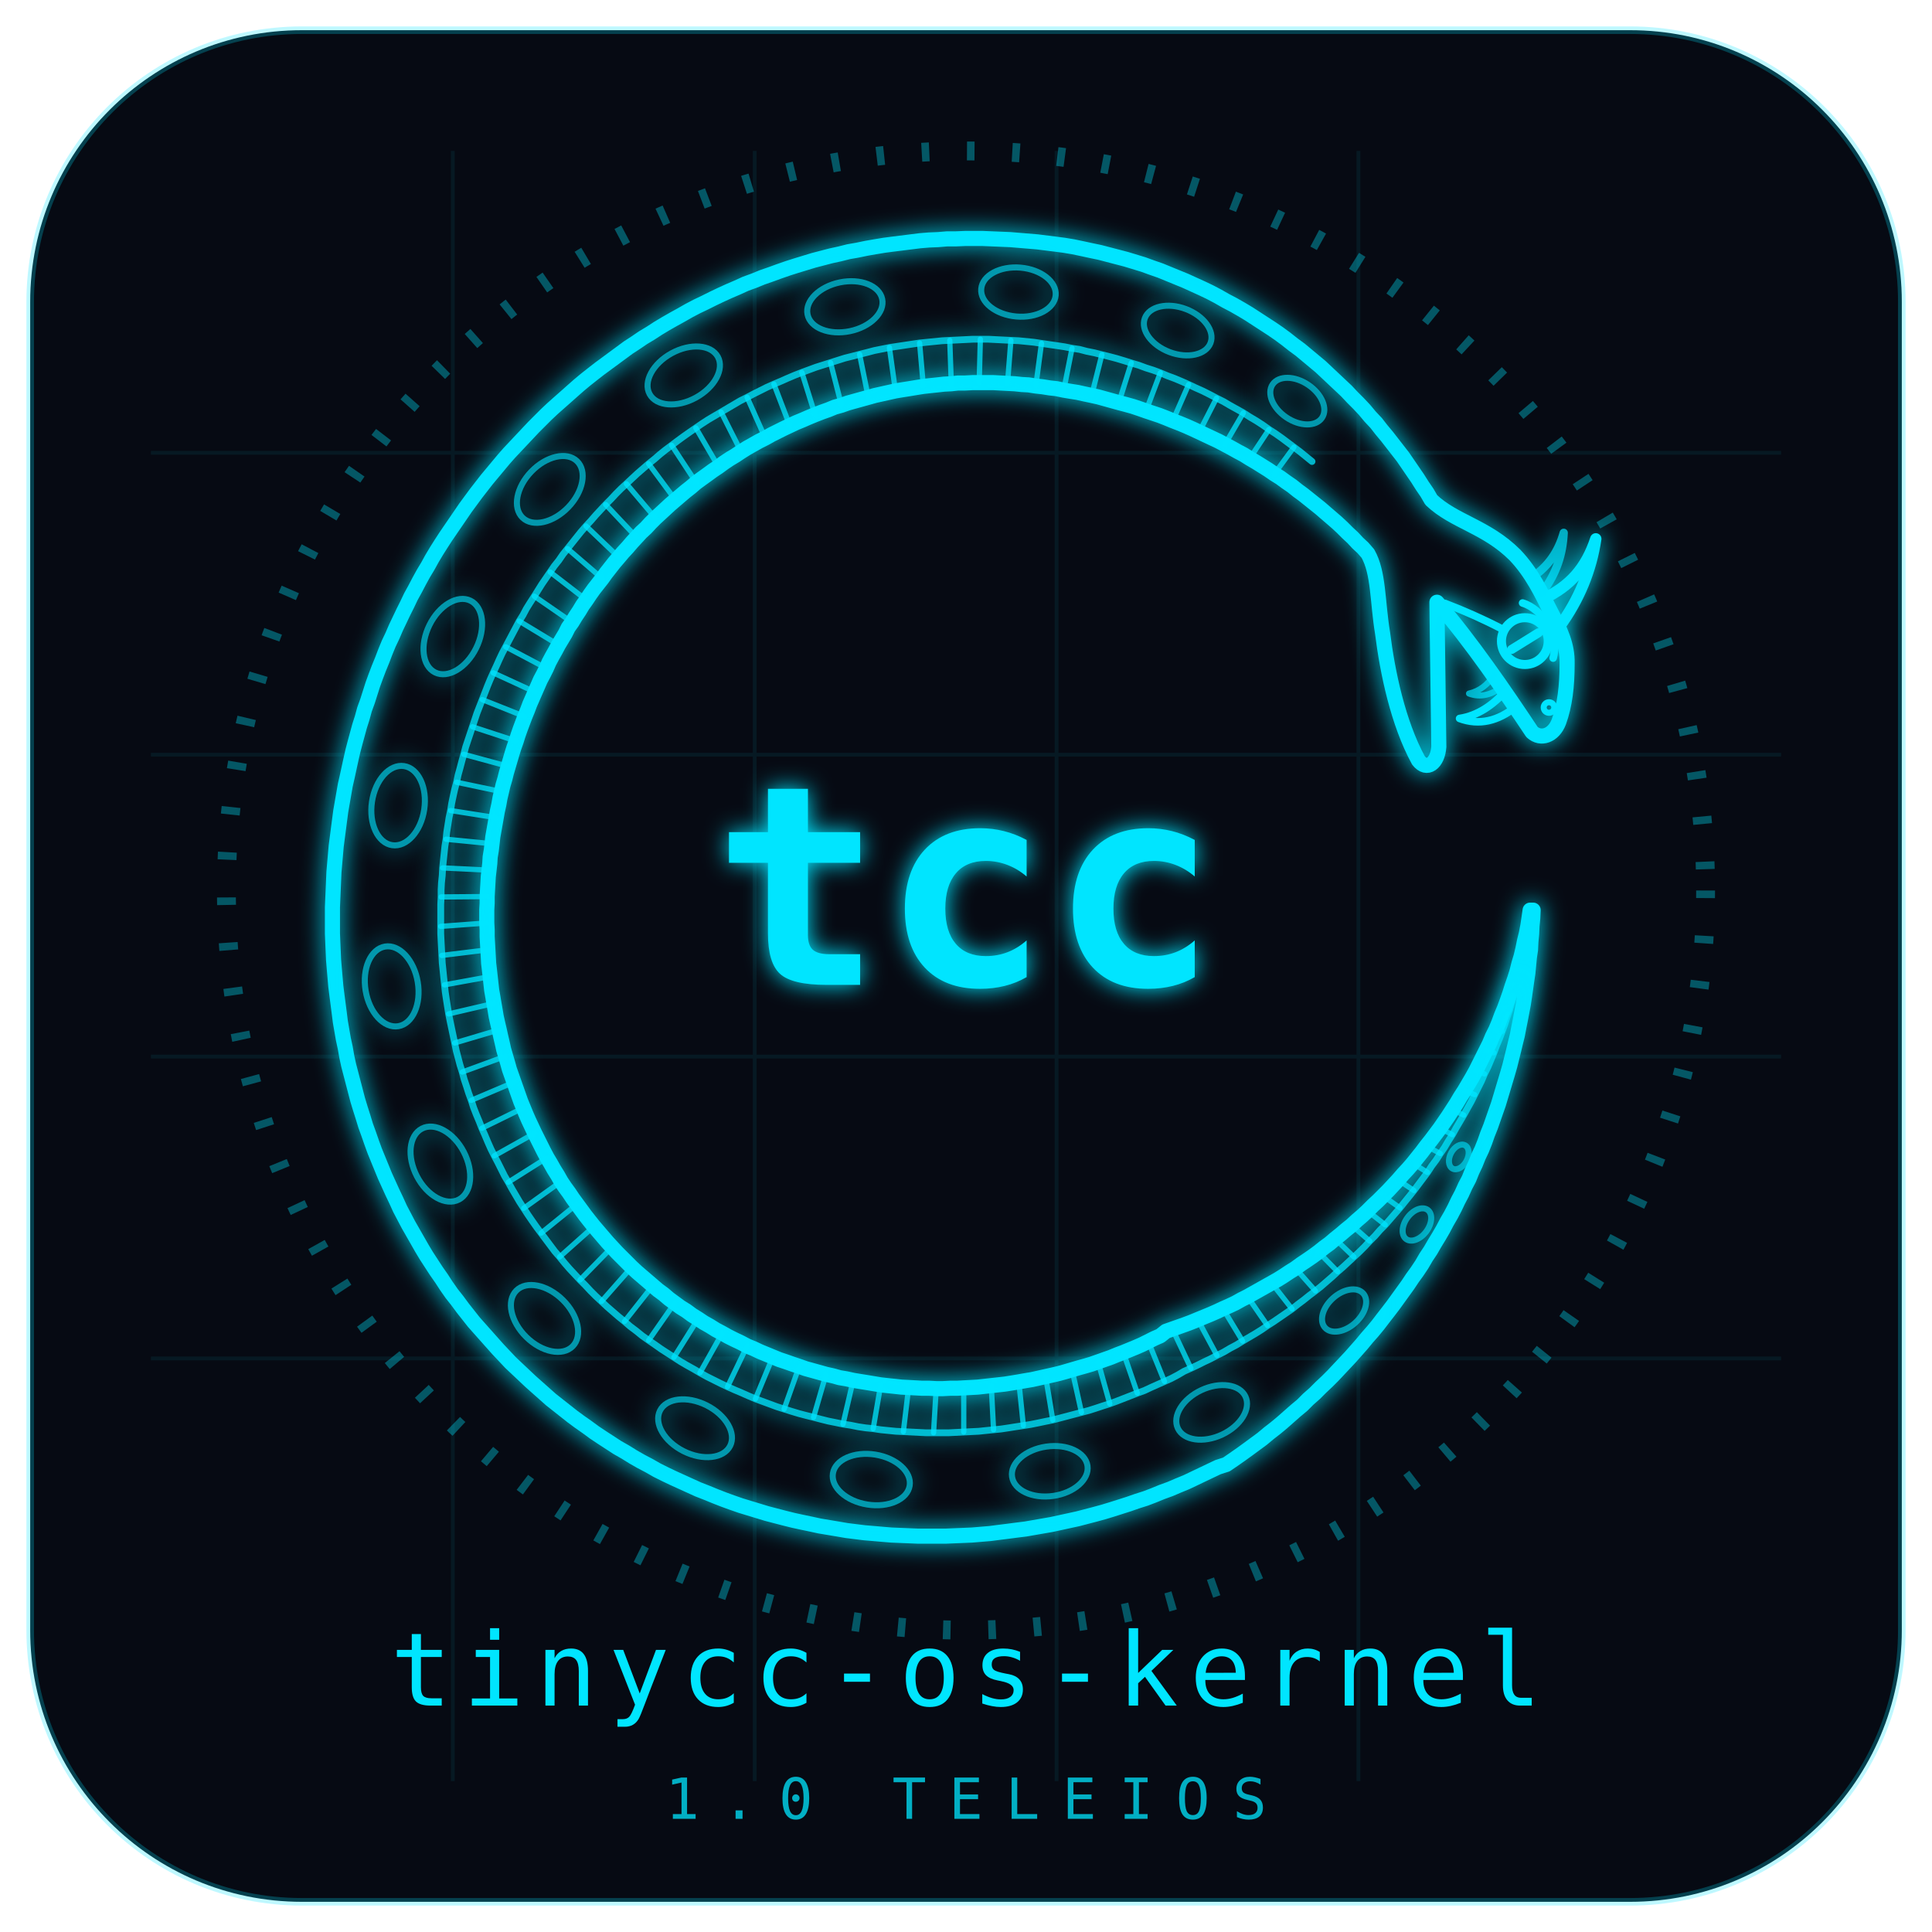
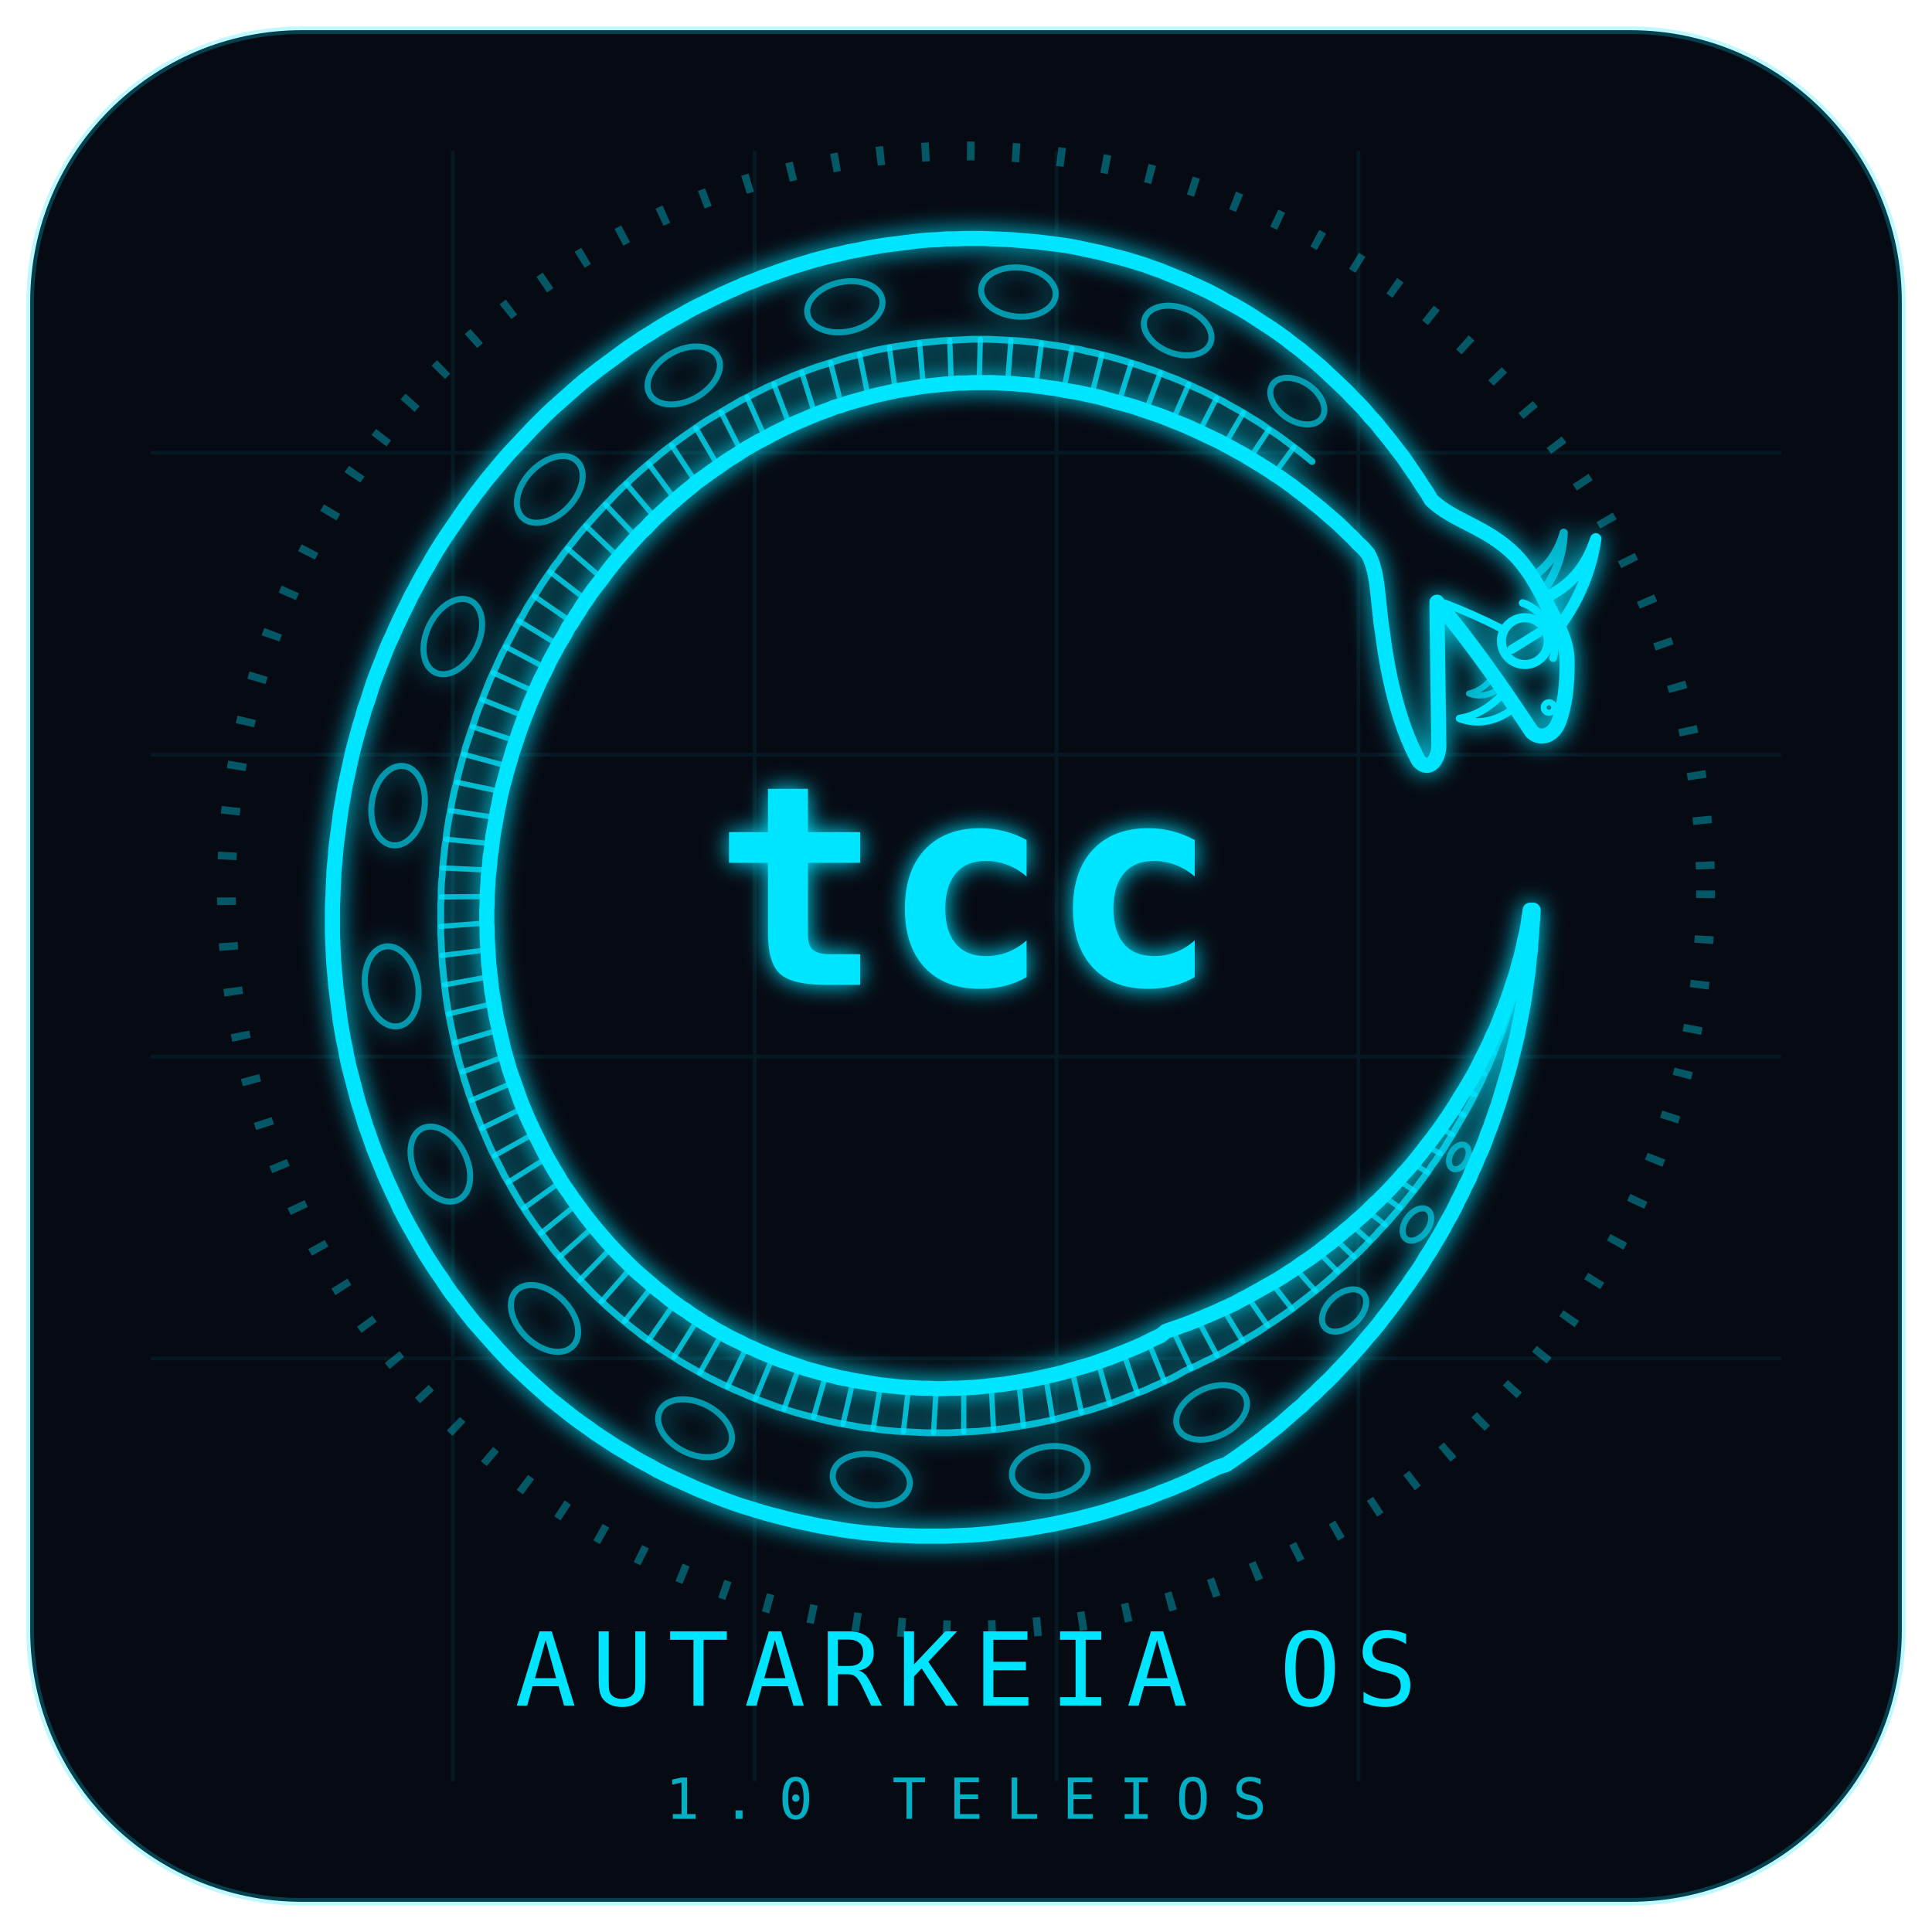
<svg xmlns="http://www.w3.org/2000/svg" width="512" height="512" viewBox="0 0 512 512">
  <defs>
    <filter id="glow" x="-20%" y="-20%" width="140%" height="140%">
      <feGaussianBlur stdDeviation="3" result="b" />
      <feMerge>
        <feMergeNode in="b" />
        <feMergeNode in="SourceGraphic" />
      </feMerge>
    </filter>
  </defs>
  <rect x="8" y="8" width="496" height="496" rx="72" fill="#060a13" />
  <rect x="8" y="8" width="496" height="496" rx="72" fill="none" stroke="#00e5ff" stroke-opacity="0.25" stroke-width="2" />
  <g stroke="#00e5ff" stroke-opacity="0.07" stroke-width="1">
    <path d="M40 120 H472 M40 200 H472 M40 280 H472 M40 360 H472 M120 40 V472 M200 40 V472 M280 40 V472 M360 40 V472" />
  </g>
  <circle cx="256" cy="236" r="196" fill="none" stroke="#00e5ff" stroke-opacity="0.35" stroke-width="5" stroke-dasharray="2 10" />
  <g fill="none" stroke="#00e5ff" stroke-linejoin="round" stroke-linecap="round" filter="url(#glow)">
    <path d="M406.3 241.2 L406.2 243.3 L406.0 245.4 L405.9 247.5 L405.7 249.6 L405.6 251.7 L405.3 253.7 L405.1 255.8 L404.9 257.9 L404.6 259.9 L404.3 262.0 L404.0 264.1 L403.7 266.1 L403.3 268.2 L402.9 270.3 L402.5 272.3 L402.1 274.4 L401.6 276.4 L401.1 278.5 L400.6 280.5 L400.1 282.5 L399.5 284.6 L398.9 286.6 L398.3 288.6 L397.7 290.6 L397.1 292.6 L396.4 294.6 L395.7 296.6 L395.0 298.6 L394.2 300.6 L393.5 302.6 L392.7 304.6 L391.8 306.5 L391.0 308.5 L390.1 310.4 L389.3 312.4 L388.3 314.3 L387.4 316.3 L386.4 318.2 L385.5 320.1 L384.5 322.0 L383.4 323.9 L382.4 325.8 L381.3 327.7 L380.2 329.5 L379.1 331.4 L377.9 333.2 L376.8 335.1 L375.6 336.9 L374.3 338.7 L373.1 340.5 L371.8 342.3 L370.5 344.1 L369.2 345.9 L367.9 347.6 L366.5 349.4 L365.2 351.1 L363.8 352.8 L362.3 354.5 L360.9 356.2 L359.4 357.9 L357.9 359.6 L356.4 361.2 L354.8 362.9 L353.3 364.5 L351.7 366.1 L350.0 367.7 L348.4 369.3 L346.7 370.8 L345.1 372.4 L343.3 373.9 L341.6 375.4 L339.9 376.9 L338.1 378.4 L336.3 379.8 L334.5 381.3 L332.6 382.7 L330.7 384.1 L328.9 385.4 L326.9 386.8 L325.0 388.1 L322.8 388.8 L320.7 389.8 L318.6 390.8 L316.5 391.8 L314.4 392.8 L312.2 393.7 L310.1 394.6 L307.9 395.4 L305.7 396.3 L303.6 397.1 L301.4 397.8 L299.1 398.6 L296.9 399.3 L294.7 400.0 L292.4 400.7 L290.2 401.3 L287.9 401.9 L285.6 402.5 L283.3 403.0 L281.0 403.5 L278.7 404.0 L276.4 404.4 L274.1 404.8 L271.8 405.2 L269.4 405.5 L267.1 405.8 L264.7 406.1 L262.4 406.4 L260.0 406.6 L257.6 406.8 L255.3 406.9 L252.9 407.0 L250.5 407.1 L248.1 407.1 L245.8 407.1 L243.4 407.1 L241.0 407.0 L238.6 406.9 L236.2 406.8 L233.8 406.6 L231.5 406.4 L229.1 406.2 L226.7 405.9 L224.3 405.6 L222.0 405.2 L219.6 404.8 L217.2 404.4 L214.9 403.9 L212.5 403.4 L210.2 402.9 L207.8 402.3 L205.5 401.7 L203.2 401.1 L200.9 400.4 L198.6 399.7 L196.3 399.0 L194.0 398.2 L191.8 397.4 L189.5 396.5 L187.3 395.6 L185.0 394.7 L182.8 393.7 L180.6 392.7 L178.4 391.7 L176.3 390.7 L174.1 389.6 L172.0 388.4 L169.9 387.3 L167.8 386.1 L165.7 384.8 L163.6 383.6 L161.6 382.3 L159.6 381.0 L157.5 379.6 L155.6 378.2 L153.6 376.8 L151.7 375.4 L149.8 373.9 L147.9 372.4 L146.0 370.9 L144.2 369.3 L142.4 367.7 L140.6 366.1 L138.8 364.4 L137.1 362.8 L135.3 361.1 L133.7 359.4 L132.0 357.6 L130.4 355.8 L128.8 354.0 L127.2 352.2 L125.6 350.4 L124.1 348.5 L122.6 346.6 L121.2 344.7 L119.7 342.8 L118.3 340.8 L117.0 338.8 L115.6 336.8 L114.3 334.8 L113.0 332.8 L111.8 330.8 L110.6 328.7 L109.4 326.6 L108.2 324.5 L107.1 322.4 L106.0 320.3 L105.0 318.1 L104.0 316.0 L103.0 313.8 L102.0 311.6 L101.1 309.4 L100.2 307.2 L99.3 305.0 L98.5 302.8 L97.7 300.5 L96.9 298.3 L96.2 296.0 L95.5 293.8 L94.8 291.5 L94.2 289.2 L93.6 286.9 L93.0 284.6 L92.4 282.3 L91.9 280.0 L91.5 277.7 L91.0 275.4 L90.6 273.1 L90.2 270.8 L89.9 268.4 L89.6 266.1 L89.3 263.8 L89.0 261.4 L88.8 259.1 L88.6 256.8 L88.4 254.4 L88.3 252.1 L88.2 249.8 L88.1 247.4 L88.1 245.1 L88.1 242.8 L88.1 240.4 L88.2 238.1 L88.3 235.8 L88.4 233.4 L88.5 231.1 L88.7 228.8 L88.9 226.5 L89.1 224.2 L89.4 221.9 L89.7 219.6 L90.0 217.3 L90.3 215.0 L90.7 212.7 L91.1 210.4 L91.5 208.1 L92.0 205.9 L92.5 203.6 L93.0 201.3 L93.5 199.1 L94.1 196.8 L94.7 194.6 L95.3 192.4 L96.0 190.2 L96.6 188.0 L97.4 185.8 L98.1 183.6 L98.8 181.4 L99.6 179.2 L100.4 177.1 L101.3 174.9 L102.1 172.8 L103.0 170.6 L104.0 168.5 L104.9 166.4 L105.9 164.3 L106.9 162.2 L107.9 160.2 L108.9 158.1 L110.0 156.1 L111.1 154.0 L112.2 152.0 L113.4 150.0 L114.5 148.0 L115.7 146.0 L116.9 144.1 L118.2 142.1 L119.5 140.2 L120.8 138.3 L122.1 136.4 L123.4 134.5 L124.8 132.6 L126.2 130.7 L127.6 128.9 L129.0 127.1 L130.5 125.3 L132.0 123.5 L133.5 121.7 L135.0 120.0 L136.6 118.3 L138.2 116.6 L139.8 114.9 L141.4 113.2 L143.1 111.5 L144.7 109.9 L146.4 108.3 L148.2 106.7 L149.9 105.2 L151.7 103.6 L153.4 102.1 L155.2 100.6 L157.1 99.1 L158.9 97.7 L160.8 96.3 L162.7 94.9 L164.6 93.5 L166.5 92.1 L168.5 90.8 L170.4 89.5 L172.4 88.3 L174.4 87.0 L176.4 85.8 L178.5 84.6 L180.5 83.5 L182.6 82.3 L184.7 81.2 L186.8 80.2 L189.0 79.1 L191.1 78.1 L193.3 77.1 L195.4 76.2 L197.6 75.2 L199.8 74.4 L202.0 73.5 L204.3 72.7 L206.5 71.9 L208.8 71.1 L211.0 70.4 L213.3 69.7 L215.6 69.0 L217.9 68.4 L220.2 67.8 L222.5 67.3 L224.9 66.7 L227.2 66.3 L229.6 65.8 L231.9 65.4 L234.3 65.0 L236.6 64.7 L239.0 64.4 L241.4 64.1 L243.8 63.8 L246.2 63.6 L248.6 63.5 L251.0 63.3 L253.3 63.3 L255.7 63.2 L258.1 63.2 L260.5 63.2 L262.9 63.3 L265.3 63.4 L267.7 63.5 L270.1 63.7 L272.5 63.9 L274.9 64.1 L277.3 64.4 L279.7 64.7 L282.0 65.0 L284.4 65.4 L286.8 65.9 L289.1 66.4 L291.5 66.9 L293.8 67.5 L296.1 68.1 L298.4 68.7 L300.7 69.4 L303.0 70.1 L305.2 70.9 L307.5 71.7 L309.7 72.6 L311.9 73.5 L314.1 74.4 L316.3 75.4 L318.5 76.4 L320.6 77.4 L322.7 78.5 L324.8 79.7 L326.9 80.8 L329.0 82.0 L331.0 83.2 L333.0 84.5 L335.0 85.8 L337.0 87.1 L338.9 88.4 L340.8 89.8 L342.7 91.3 L344.6 92.7 L346.4 94.2 L348.2 95.7 L350.0 97.2 L351.7 98.8 L353.4 100.4 L355.1 102.0 L356.8 103.6 L358.4 105.3 L360.0 106.9 L361.6 108.6 L363.1 110.4 L364.7 112.1 L366.1 113.9 L367.6 115.7 L369.0 117.5 L370.4 119.3 L371.8 121.1 L373.1 123.0 L374.4 124.9 L375.7 126.8 L376.9 128.7 L378.2 130.6 L379.3 132.5 L379.3 132.5 C385.4 138.3 393.9 139.5 401.5 147.1 C406.0 151.8 408.7 157.6 410.6 161.4 C413.6 167.1 415.4 171.0 415.3 175.8 C415.3 181.9 414.7 186.9 413.1 191.3 C411.7 195.0 408.3 196.1 406.0 194.0 C398.8 183.2 389.9 170.1 380.8 159.6 L381.3 197.9 C381.0 202.3 378.1 204.4 375.9 201.5 C370.5 191.6 367.7 178.2 366.4 167.8 C365.0 159.3 365.4 151.8 362.5 146.7 L361.2 145.2 L359.8 143.9 L358.5 142.5 L357.1 141.2 L355.7 139.8 L354.3 138.5 L352.8 137.2 L351.4 136.0 L349.9 134.7 L348.4 133.5 L346.9 132.3 L345.4 131.1 L343.9 130.0 L342.4 128.8 L340.8 127.7 L339.3 126.6 L337.7 125.6 L336.1 124.5 L334.5 123.5 L332.9 122.5 L331.2 121.5 L329.6 120.5 L327.9 119.6 L326.3 118.7 L324.6 117.8 L322.9 116.9 L321.2 116.1 L319.5 115.3 L317.8 114.5 L316.1 113.7 L314.3 112.9 L312.6 112.2 L310.8 111.5 L309.1 110.8 L307.3 110.1 L305.5 109.5 L303.7 108.9 L302.0 108.3 L300.2 107.7 L298.4 107.2 L296.5 106.7 L294.7 106.2 L292.9 105.7 L291.1 105.2 L289.3 104.8 L287.4 104.4 L285.6 104.0 L283.7 103.7 L281.9 103.4 L280.0 103.0 L278.2 102.8 L276.3 102.5 L274.5 102.3 L272.6 102.0 L270.8 101.9 L268.9 101.7 L267.0 101.6 L265.1 101.5 L263.3 101.4 L261.4 101.4 L259.5 101.4 L257.7 101.4 L255.8 101.5 L253.9 101.5 L252.1 101.7 L250.2 101.8 L248.4 102.0 L246.5 102.2 L244.7 102.4 L242.8 102.7 L241.0 103.0 L239.1 103.3 L237.3 103.6 L235.5 104.0 L233.7 104.4 L231.9 104.8 L230.1 105.3 L228.3 105.8 L226.5 106.3 L224.7 106.8 L223.0 107.4 L221.2 107.9 L219.5 108.6 L217.8 109.2 L216.0 109.9 L214.3 110.6 L212.7 111.3 L211.0 112.0 L209.3 112.8 L207.6 113.6 L206.0 114.4 L204.4 115.2 L202.8 116.1 L201.2 116.9 L199.6 117.8 L198.0 118.7 L196.4 119.7 L194.9 120.7 L193.4 121.6 L191.9 122.6 L190.4 123.7 L188.9 124.7 L187.4 125.8 L186.0 126.8 L184.5 127.9 L183.1 129.1 L181.7 130.2 L180.4 131.3 L179.0 132.5 L177.6 133.7 L176.3 134.9 L175.0 136.1 L173.7 137.3 L172.4 138.6 L171.2 139.9 L169.9 141.1 L168.7 142.4 L167.5 143.7 L166.3 145.1 L165.1 146.4 L164.0 147.7 L162.8 149.1 L161.7 150.5 L160.6 151.9 L159.6 153.3 L158.5 154.7 L157.4 156.1 L156.4 157.5 L155.4 159.0 L154.4 160.4 L153.5 161.9 L152.5 163.4 L151.6 164.9 L150.6 166.3 L149.8 167.9 L148.9 169.4 L148.0 170.9 L147.2 172.4 L146.3 174.0 L145.5 175.5 L144.8 177.1 L144.0 178.7 L143.2 180.2 L142.5 181.8 L141.8 183.4 L141.1 185.0 L140.4 186.6 L139.8 188.2 L139.1 189.9 L138.5 191.5 L137.9 193.1 L137.3 194.8 L136.8 196.4 L136.2 198.1 L135.7 199.7 L135.2 201.4 L134.7 203.1 L134.2 204.8 L133.8 206.4 L133.3 208.1 L132.9 209.8 L132.5 211.5 L132.2 213.2 L131.8 215.0 L131.5 216.7 L131.2 218.4 L130.9 220.1 L130.6 221.8 L130.4 223.6 L130.2 225.3 L129.9 227.1 L129.8 228.8 L129.6 230.6 L129.4 232.3 L129.3 234.1 L129.2 235.8 L129.1 237.6 L129.1 239.3 L129.0 241.1 L129.0 242.9 L129.0 244.6 L129.1 246.4 L129.1 248.2 L129.2 250.0 L129.3 251.7 L129.4 253.5 L129.5 255.3 L129.7 257.0 L129.9 258.8 L130.1 260.6 L130.3 262.4 L130.6 264.1 L130.9 265.9 L131.2 267.6 L131.5 269.4 L131.9 271.2 L132.3 272.9 L132.7 274.7 L133.1 276.4 L133.5 278.2 L134.0 279.9 L134.5 281.6 L135.0 283.4 L135.6 285.1 L136.2 286.8 L136.8 288.5 L137.4 290.2 L138.0 291.9 L138.7 293.6 L139.4 295.3 L140.1 296.9 L140.9 298.6 L141.7 300.3 L142.5 301.9 L143.3 303.5 L144.1 305.1 L145.0 306.8 L145.9 308.3 L146.8 309.9 L147.8 311.5 L148.7 313.1 L149.7 314.6 L150.8 316.1 L151.8 317.6 L152.9 319.1 L154.0 320.6 L155.1 322.1 L156.2 323.5 L157.4 325.0 L158.6 326.4 L159.8 327.8 L161.0 329.2 L162.2 330.5 L163.5 331.9 L164.8 333.2 L166.1 334.5 L167.4 335.8 L168.8 337.1 L170.2 338.3 L171.6 339.5 L173.0 340.7 L174.4 341.9 L175.9 343.0 L177.3 344.2 L178.8 345.3 L180.3 346.4 L181.9 347.4 L183.4 348.5 L185.0 349.5 L186.5 350.5 L188.1 351.4 L189.7 352.4 L191.4 353.3 L193.0 354.2 L194.6 355.0 L196.3 355.8 L198.0 356.7 L199.7 357.4 L201.4 358.2 L203.1 358.9 L204.8 359.6 L206.5 360.3 L208.3 360.9 L210.0 361.5 L211.8 362.1 L213.5 362.7 L215.3 363.2 L217.1 363.7 L218.9 364.2 L220.7 364.6 L222.5 365.1 L224.3 365.4 L226.1 365.8 L227.9 366.1 L229.8 366.4 L231.6 366.7 L233.4 367.0 L235.2 367.2 L237.1 367.4 L238.9 367.6 L240.8 367.7 L242.6 367.8 L244.4 367.9 L246.3 367.9 L248.1 368.0 L249.9 368.0 L251.8 367.9 L253.6 367.9 L255.4 367.8 L257.3 367.7 L259.1 367.6 L260.9 367.4 L262.7 367.2 L264.5 367.0 L266.3 366.8 L268.2 366.5 L270.0 366.2 L271.7 365.9 L273.5 365.6 L275.3 365.2 L277.1 364.8 L278.9 364.4 L280.6 364.0 L282.4 363.5 L284.1 363.0 L285.8 362.5 L287.6 362.0 L289.3 361.5 L291.0 360.9 L292.7 360.3 L294.4 359.7 L296.1 359.0 L297.7 358.4 L299.4 357.7 L301.1 357.0 L302.7 356.3 L304.3 355.5 L305.9 354.7 L307.5 354.0 L309.0 352.8 L310.7 352.2 L312.4 351.6 L314.1 351.0 L315.7 350.4 L317.4 349.7 L319.1 349.0 L320.8 348.3 L322.4 347.6 L324.1 346.8 L325.7 346.1 L327.4 345.3 L329.0 344.4 L330.6 343.6 L332.2 342.7 L333.8 341.8 L335.4 340.9 L337.0 340.0 L338.6 339.1 L340.2 338.1 L341.7 337.1 L343.3 336.1 L344.8 335.0 L346.3 334.0 L347.9 332.9 L349.4 331.8 L350.9 330.6 L352.4 329.5 L353.8 328.3 L355.3 327.1 L356.7 325.9 L358.2 324.7 L359.6 323.4 L361.0 322.2 L362.4 320.9 L363.8 319.5 L365.2 318.2 L366.5 316.9 L367.9 315.5 L369.2 314.1 L370.5 312.7 L371.8 311.2 L373.1 309.8 L374.4 308.3 L375.6 306.8 L376.8 305.3 L378.0 303.7 L379.2 302.2 L380.4 300.6 L381.6 299.0 L382.7 297.4 L383.8 295.8 L384.9 294.1 L386.0 292.4 L387.0 290.7 L388.1 289.0 L389.1 287.3 L390.1 285.6 L391.1 283.8 L392.0 282.0 L392.9 280.2 L393.8 278.4 L394.7 276.6 L395.5 274.7 L396.4 272.9 L397.2 271.0 L397.9 269.1 L398.7 267.2 L399.4 265.3 L400.1 263.3 L400.7 261.4 L401.4 259.4 L402.0 257.5 L402.5 255.5 L403.1 253.5 L403.6 251.4 L404.0 249.4 L404.5 247.4 L404.9 245.3 L405.2 243.3 L405.5 241.2 Z" stroke-width="4" />
    <path d="M409.0 158.7 C416.1 155.3 420.3 150.6 422.9 142.8 C421.7 151.0 418.5 158.9 413.3 166.0" stroke-width="3" />
    <path d="M406.1 152.9 C410.3 150.1 413.0 146.2 414.4 141.2 C414.1 146.8 412.6 151.8 408.7 157.0" stroke-width="2.2" stroke-opacity="0.7" />
    <path d="M403.5 159.8 C408.8 161.4 413.3 168.5 411.6 174.4" stroke-width="2" />
    <path d="M401.7 187.3 C397.0 191.1 392.0 192.3 386.8 190.4 C391.6 189.7 395.7 186.8 398.9 183.2" stroke-width="2" />
    <path d="M398.0 182.0 C395.3 184.2 392.2 184.9 389.3 183.8 C392.3 183.1 394.2 181.4 395.9 179.0" stroke-width="1.6" stroke-opacity="0.7" />
    <path d="M397.9 166.6 C393.3 164.2 387.9 161.8 382.9 159.9" stroke-width="2" />
    <path d="M381.5 163.9 C380.9 169.1 380.5 174.0 381.0 178.3" stroke-width="1.6" stroke-opacity="0.7" />
    <circle cx="404.1" cy="169.9" r="6.2" stroke-width="2.4" />
    <path d="M407.7 167.7 L400.6 172.1" stroke-width="2.4" />
    <circle cx="410.5" cy="187.5" r="1.4" stroke-width="1.6" />
  </g>
  <g fill="none" stroke="#00e5ff" stroke-linecap="round" stroke-opacity="0.75" filter="url(#glow)">
    <path d="M347.7 122.3 L346.1 121.0 L344.5 119.7 L342.9 118.5 L341.3 117.3 L339.7 116.1 L338.0 114.9 L336.3 113.8 L334.6 112.6 L332.9 111.5 L331.2 110.5 L329.5 109.4 L327.7 108.4 L325.9 107.4 L324.2 106.4 L322.4 105.5 L320.5 104.5 L318.7 103.6 L316.9 102.8 L315.0 101.9 L313.2 101.1 L311.3 100.3 L309.4 99.6 L307.5 98.8 L305.6 98.1 L303.7 97.5 L301.8 96.8 L299.8 96.2 L297.9 95.6 L295.9 95.0 L294.0 94.5 L292.0 94.0 L290.0 93.5 L288.0 93.1 L286.1 92.6 L284.1 92.3 L282.1 91.9 L280.1 91.6 L278.0 91.3 L276.0 91.0 L274.0 90.7 L272.0 90.5 L270.0 90.3 L267.9 90.2 L265.9 90.1 L263.9 90.0 L261.9 89.9 L259.8 89.9 L257.8 89.9 L255.8 90.0 L253.8 90.1 L251.7 90.2 L249.7 90.3 L247.7 90.5 L245.7 90.7 L243.7 90.9 L241.7 91.2 L239.7 91.5 L237.7 91.8 L235.7 92.1 L233.7 92.5 L231.7 92.9 L229.8 93.4 L227.8 93.9 L225.9 94.4 L223.9 94.9 L222.0 95.5 L220.1 96.1 L218.2 96.7 L216.3 97.3 L214.4 98.0 L212.5 98.7 L210.7 99.4 L208.8 100.2 L207.0 101.0 L205.1 101.8 L203.3 102.6 L201.5 103.5 L199.7 104.4 L198.0 105.3 L196.2 106.2 L194.5 107.2 L192.8 108.2 L191.1 109.2 L189.4 110.2 L187.7 111.2 L186.0 112.3 L184.4 113.4 L182.8 114.5 L181.1 115.7 L179.6 116.8 L178.0 118.0 L176.4 119.2 L174.9 120.4 L173.4 121.7 L171.9 122.9 L170.4 124.2 L168.9 125.5 L167.5 126.8 L166.0 128.2 L164.6 129.5 L163.2 130.9 L161.9 132.3 L160.5 133.7 L159.2 135.1 L157.9 136.5 L156.6 138.0 L155.3 139.4 L154.0 140.9 L152.8 142.4 L151.6 143.9 L150.4 145.4 L149.2 146.9 L148.1 148.5 L146.9 150.0 L145.8 151.6 L144.7 153.2 L143.6 154.8 L142.6 156.4 L141.6 158.0 L140.5 159.7 L139.5 161.3 L138.6 163.0 L137.6 164.6 L136.7 166.3 L135.8 168.0 L134.9 169.7 L134.0 171.4 L133.1 173.1 L132.3 174.8 L131.5 176.6 L130.7 178.3 L129.9 180.1 L129.2 181.8 L128.5 183.6 L127.8 185.4 L127.1 187.2 L126.4 189.0 L125.8 190.8 L125.2 192.6 L124.6 194.4 L124.0 196.2 L123.4 198.0 L122.9 199.9 L122.4 201.7 L121.9 203.6 L121.4 205.4 L121.0 207.3 L120.5 209.2 L120.1 211.0 L119.7 212.9 L119.4 214.8 L119.0 216.7 L118.7 218.6 L118.4 220.5 L118.2 222.4 L117.9 224.3 L117.7 226.2 L117.5 228.1 L117.3 230.0 L117.2 232.0 L117.0 233.9 L116.9 235.8 L116.9 237.7 L116.8 239.7 L116.8 241.6 L116.8 243.5 L116.8 245.5 L116.8 247.4 L116.9 249.4 L117.0 251.3 L117.1 253.2 L117.2 255.2 L117.4 257.1 L117.6 259.1 L117.8 261.0 L118.0 262.9 L118.3 264.9 L118.6 266.8 L118.9 268.7 L119.3 270.7 L119.7 272.6 L120.1 274.5 L120.5 276.4 L120.9 278.4 L121.4 280.3 L121.9 282.2 L122.5 284.1 L123.0 286.0 L123.6 287.8 L124.2 289.7 L124.9 291.6 L125.5 293.5 L126.2 295.3 L127.0 297.2 L127.7 299.0 L128.5 300.8 L129.3 302.7 L130.1 304.5 L131.0 306.3 L131.9 308.0 L132.8 309.8 L133.7 311.6 L134.7 313.3 L135.7 315.1 L136.7 316.8 L137.7 318.5 L138.8 320.2 L139.9 321.9 L141.0 323.5 L142.2 325.2 L143.4 326.8 L144.6 328.4 L145.8 330.0 L147.0 331.6 L148.3 333.1 L149.6 334.7 L150.9 336.2 L152.3 337.7 L153.7 339.2 L155.1 340.6 L156.5 342.1 L157.9 343.5 L159.4 344.9 L160.9 346.3 L162.4 347.6 L163.9 348.9 L165.5 350.2 L167.0 351.5 L168.6 352.7 L170.2 354.0 L171.9 355.2 L173.5 356.3 L175.2 357.5 L176.9 358.6 L178.6 359.7 L180.3 360.8 L182.0 361.8 L183.8 362.8 L185.5 363.8 L187.3 364.8 L189.1 365.7 L190.9 366.6 L192.8 367.5 L194.6 368.3 L196.5 369.1 L198.3 369.9 L200.2 370.7 L202.1 371.4 L204.0 372.1 L205.9 372.8 L207.8 373.4 L209.7 374.0 L211.7 374.6 L213.6 375.1 L215.6 375.6 L217.5 376.1 L219.5 376.6 L221.5 377.0 L223.4 377.4 L225.4 377.7 L227.4 378.1 L229.4 378.4 L231.4 378.6 L233.4 378.9 L235.4 379.1 L237.4 379.3 L239.4 379.4 L241.4 379.5 L243.4 379.6 L245.4 379.7 L247.4 379.7 L249.4 379.7 L251.4 379.7 L253.4 379.6 L255.4 379.5 L257.4 379.4 L259.4 379.3 L261.3 379.1 L263.3 378.9 L265.3 378.7 L267.3 378.4 L269.2 378.1 L271.2 377.8 L273.1 377.5 L275.1 377.1 L277.0 376.7 L279.0 376.3 L280.9 375.8 L282.8 375.3 L284.7 374.8 L286.6 374.3 L288.5 373.8 L290.4 373.2 L292.2 372.6 L294.1 372.0 L296.0 371.3 L297.8 370.6 L299.6 369.9 L301.4 369.2 L303.3 368.5 L305.0 367.7 L306.8 366.9 L308.6 366.1 L310.4 365.3 L312.1 364.4 L313.8 363.4 L315.6 362.6 L317.3 361.8 L319.1 360.9 L320.8 360.1 L322.5 359.2 L324.3 358.3 L326.0 357.3 L327.7 356.4 L329.3 355.4 L331.0 354.4 L332.7 353.4 L334.3 352.4 L335.9 351.3 L337.6 350.2 L339.2 349.1 L340.8 348.0 L342.4 346.9 L343.9 345.7 L345.5 344.5 L347.0 343.3 L348.6 342.1 L350.1 340.9 L351.6 339.6 L353.1 338.3 L354.5 337.0 L356.0 335.7 L357.4 334.4 L358.8 333.1 L360.3 331.7 L361.7 330.3 L363.0 328.9 L364.4 327.5 L365.7 326.0 L367.1 324.6 L368.4 323.1 L369.7 321.6 L371.0 320.1 L372.2 318.6 L373.5 317.0 L374.7 315.5 L375.9 313.9 L377.1 312.3 L378.3 310.7 L379.4 309.0 L380.6 307.4 L381.7 305.7 L382.8 304.1 L383.8 302.4 L384.9 300.7 L385.9 298.9 L386.9 297.2 L387.9 295.5 L388.9 293.7 L389.9 291.9 L390.8 290.1 L391.7 288.3 L392.6 286.5 L393.4 284.6 L394.3 282.8 L395.1 280.9 L395.9 279.0 L396.6 277.1 L397.4 275.2 L398.1 273.3 L398.8 271.4 L399.4 269.5 L400.1 267.5 L400.7 265.5 L401.3 263.6 L401.8 261.6" stroke-width="1.8" />
    <path d="M337.7 125.6 L342.9 118.5 M331.2 121.5 L336.3 113.8 M324.6 117.8 L329.5 109.4 M317.8 114.5 L322.4 105.5 M310.8 111.5 L315.0 101.9 M303.7 108.9 L307.5 98.8 M296.5 106.7 L299.8 96.2 M289.3 104.8 L292.0 94.0 M281.9 103.4 L284.1 92.3 M274.5 102.3 L276.0 91.0 M267.0 101.6 L267.9 90.2 M259.5 101.4 L259.8 89.9 M252.1 101.7 L251.7 90.2 M244.7 102.4 L243.7 90.9 M237.3 103.6 L235.7 92.1 M230.1 105.3 L227.8 93.9 M223.0 107.4 L220.1 96.1 M216.0 109.9 L212.5 98.7 M209.3 112.8 L205.1 101.8 M202.8 116.1 L198.0 105.3 M196.4 119.7 L191.1 109.2 M190.4 123.7 L184.4 113.4 M184.5 127.9 L178.0 118.0 M179.0 132.5 L171.9 122.9 M173.7 137.3 L166.0 128.2 M168.7 142.4 L160.5 133.7 M164.0 147.7 L155.3 139.4 M159.6 153.3 L150.4 145.4 M155.4 159.0 L145.8 151.6 M151.6 164.9 L141.6 158.0 M148.0 170.9 L137.6 164.6 M144.8 177.1 L134.0 171.4 M141.8 183.4 L130.7 178.3 M139.1 189.9 L127.8 185.4 M136.8 196.4 L125.2 192.6 M134.7 203.1 L122.9 199.9 M132.9 209.8 L121.0 207.3 M131.5 216.7 L119.4 214.8 M130.4 223.6 L118.2 222.4 M129.6 230.6 L117.3 230.0 M129.1 237.6 L116.9 237.7 M129.0 244.6 L116.8 245.5 M129.3 251.7 L117.1 253.2 M129.9 258.8 L117.8 261.0 M130.9 265.9 L118.9 268.7 M132.3 272.9 L120.5 276.4 M134.0 279.9 L122.5 284.1 M136.2 286.8 L124.9 291.6 M138.7 293.6 L127.7 299.0 M141.7 300.3 L131.0 306.3 M145.0 306.8 L134.7 313.3 M148.7 313.1 L138.8 320.2 M152.9 319.1 L143.4 326.8 M157.4 325.0 L148.3 333.1 M162.2 330.5 L153.7 339.2 M167.4 335.8 L159.4 344.9 M173.0 340.7 L165.5 350.2 M178.8 345.3 L171.9 355.2 M185.0 349.5 L178.6 359.7 M191.4 353.3 L185.5 363.8 M198.0 356.7 L192.8 367.5 M204.8 359.6 L200.2 370.7 M211.8 362.1 L207.8 373.4 M218.9 364.2 L215.6 375.6 M226.1 365.8 L223.4 377.4 M233.4 367.0 L231.4 378.6 M240.8 367.7 L239.4 379.4 M248.1 368.0 L247.4 379.7 M255.4 367.8 L255.4 379.5 M262.7 367.2 L263.3 378.9 M270.0 366.2 L271.2 377.8 M277.1 364.8 L279.0 376.3 M284.1 363.0 L286.6 374.3 M291.0 360.9 L294.1 372.0 M297.7 358.4 L301.4 369.2 M304.3 355.5 L308.6 366.1 M310.7 352.2 L315.6 362.6 M317.4 349.7 L322.5 359.2 M324.1 346.8 L329.3 355.4 M330.6 343.6 L335.9 351.3 M337.0 340.0 L342.4 346.9 M343.3 336.1 L348.6 342.1 M349.4 331.8 L354.5 337.0 M353.8 328.3 L358.8 333.1 M358.2 324.7 L363.0 328.9 M362.4 320.9 L367.1 324.6 M366.5 316.9 L371.0 320.1 M370.5 312.7 L374.7 315.5 M374.4 308.3 L378.3 310.7 M378.0 303.7 L381.7 305.7 M381.6 299.0 L384.9 300.7 M384.9 294.1 L387.9 295.5 M388.1 289.0 L390.8 290.1 M391.1 283.8 L393.4 284.6 M393.8 278.4 L395.9 279.0 M396.4 272.9 L398.1 273.3 M398.7 267.2 L400.1 267.5 M400.7 261.4 L401.8 261.6" stroke-width="1.4" />
  </g>
  <g fill="none" stroke="#00e5ff" stroke-opacity="0.6" stroke-width="1.6" filter="url(#glow)">
    <ellipse cx="343.8" cy="106.3" rx="7.9" ry="5.2" transform="rotate(34.1 343.8 106.3)" />
    <ellipse cx="312.1" cy="87.6" rx="9.3" ry="6.1" transform="rotate(20.7 312.1 87.6)" />
    <ellipse cx="269.9" cy="77.4" rx="9.9" ry="6.5" transform="rotate(5.0 269.9 77.4)" />
    <ellipse cx="223.9" cy="81.3" rx="10.1" ry="6.6" transform="rotate(-11.7 223.9 81.3)" />
    <ellipse cx="181.2" cy="99.5" rx="10.3" ry="6.7" transform="rotate(-28.7 181.2 99.5)" />
    <ellipse cx="145.7" cy="129.7" rx="10.4" ry="6.8" transform="rotate(-46.1 145.7 129.7)" />
    <ellipse cx="120.0" cy="168.7" rx="10.6" ry="6.9" transform="rotate(-63.7 120.0 168.7)" />
    <ellipse cx="105.5" cy="213.5" rx="10.6" ry="7.0" transform="rotate(-81.5 105.5 213.5)" />
    <ellipse cx="103.8" cy="261.4" rx="10.7" ry="7.0" transform="rotate(-99.5 103.8 261.4)" />
    <ellipse cx="116.7" cy="308.5" rx="10.6" ry="7.0" transform="rotate(-117.5 116.7 308.5)" />
    <ellipse cx="144.3" cy="349.4" rx="10.5" ry="6.9" transform="rotate(-135.4 144.3 349.4)" />
    <ellipse cx="184.2" cy="378.5" rx="10.4" ry="6.8" transform="rotate(-153.3 184.2 378.5)" />
    <ellipse cx="230.9" cy="392.1" rx="10.3" ry="6.7" transform="rotate(-170.9 230.9 392.1)" />
    <ellipse cx="278.2" cy="389.9" rx="10.1" ry="6.6" transform="rotate(-188.2 278.2 389.9)" />
    <ellipse cx="321.1" cy="374.3" rx="9.9" ry="6.5" transform="rotate(-205.2 321.1 374.3)" />
    <ellipse cx="356.2" cy="347.3" rx="6.8" ry="4.4" transform="rotate(-222.0 356.2 347.3)" />
    <ellipse cx="375.5" cy="324.5" rx="4.8" ry="3.1" transform="rotate(-233.5 375.5 324.5)" />
    <ellipse cx="386.6" cy="306.6" rx="3.5" ry="2.3" transform="rotate(-241.6 386.6 306.6)" />
  </g>
  <g font-family="'DejaVu Sans Mono', 'Liberation Mono', monospace" text-anchor="middle" fill="#00e5ff">
    <text x="256" y="261" font-size="74" font-weight="bold" filter="url(#glow)">tcc</text>
-     <text x="256" y="452" font-size="27" letter-spacing="3">tinycc-os-kernel</text>
+     <text x="256" y="452" font-size="27" letter-spacing="4">AUTARKEIA OS</text>
    <text x="256" y="482" font-size="15" letter-spacing="6" fill-opacity="0.75">1.0 TELEIOS</text>
  </g>
</svg>
